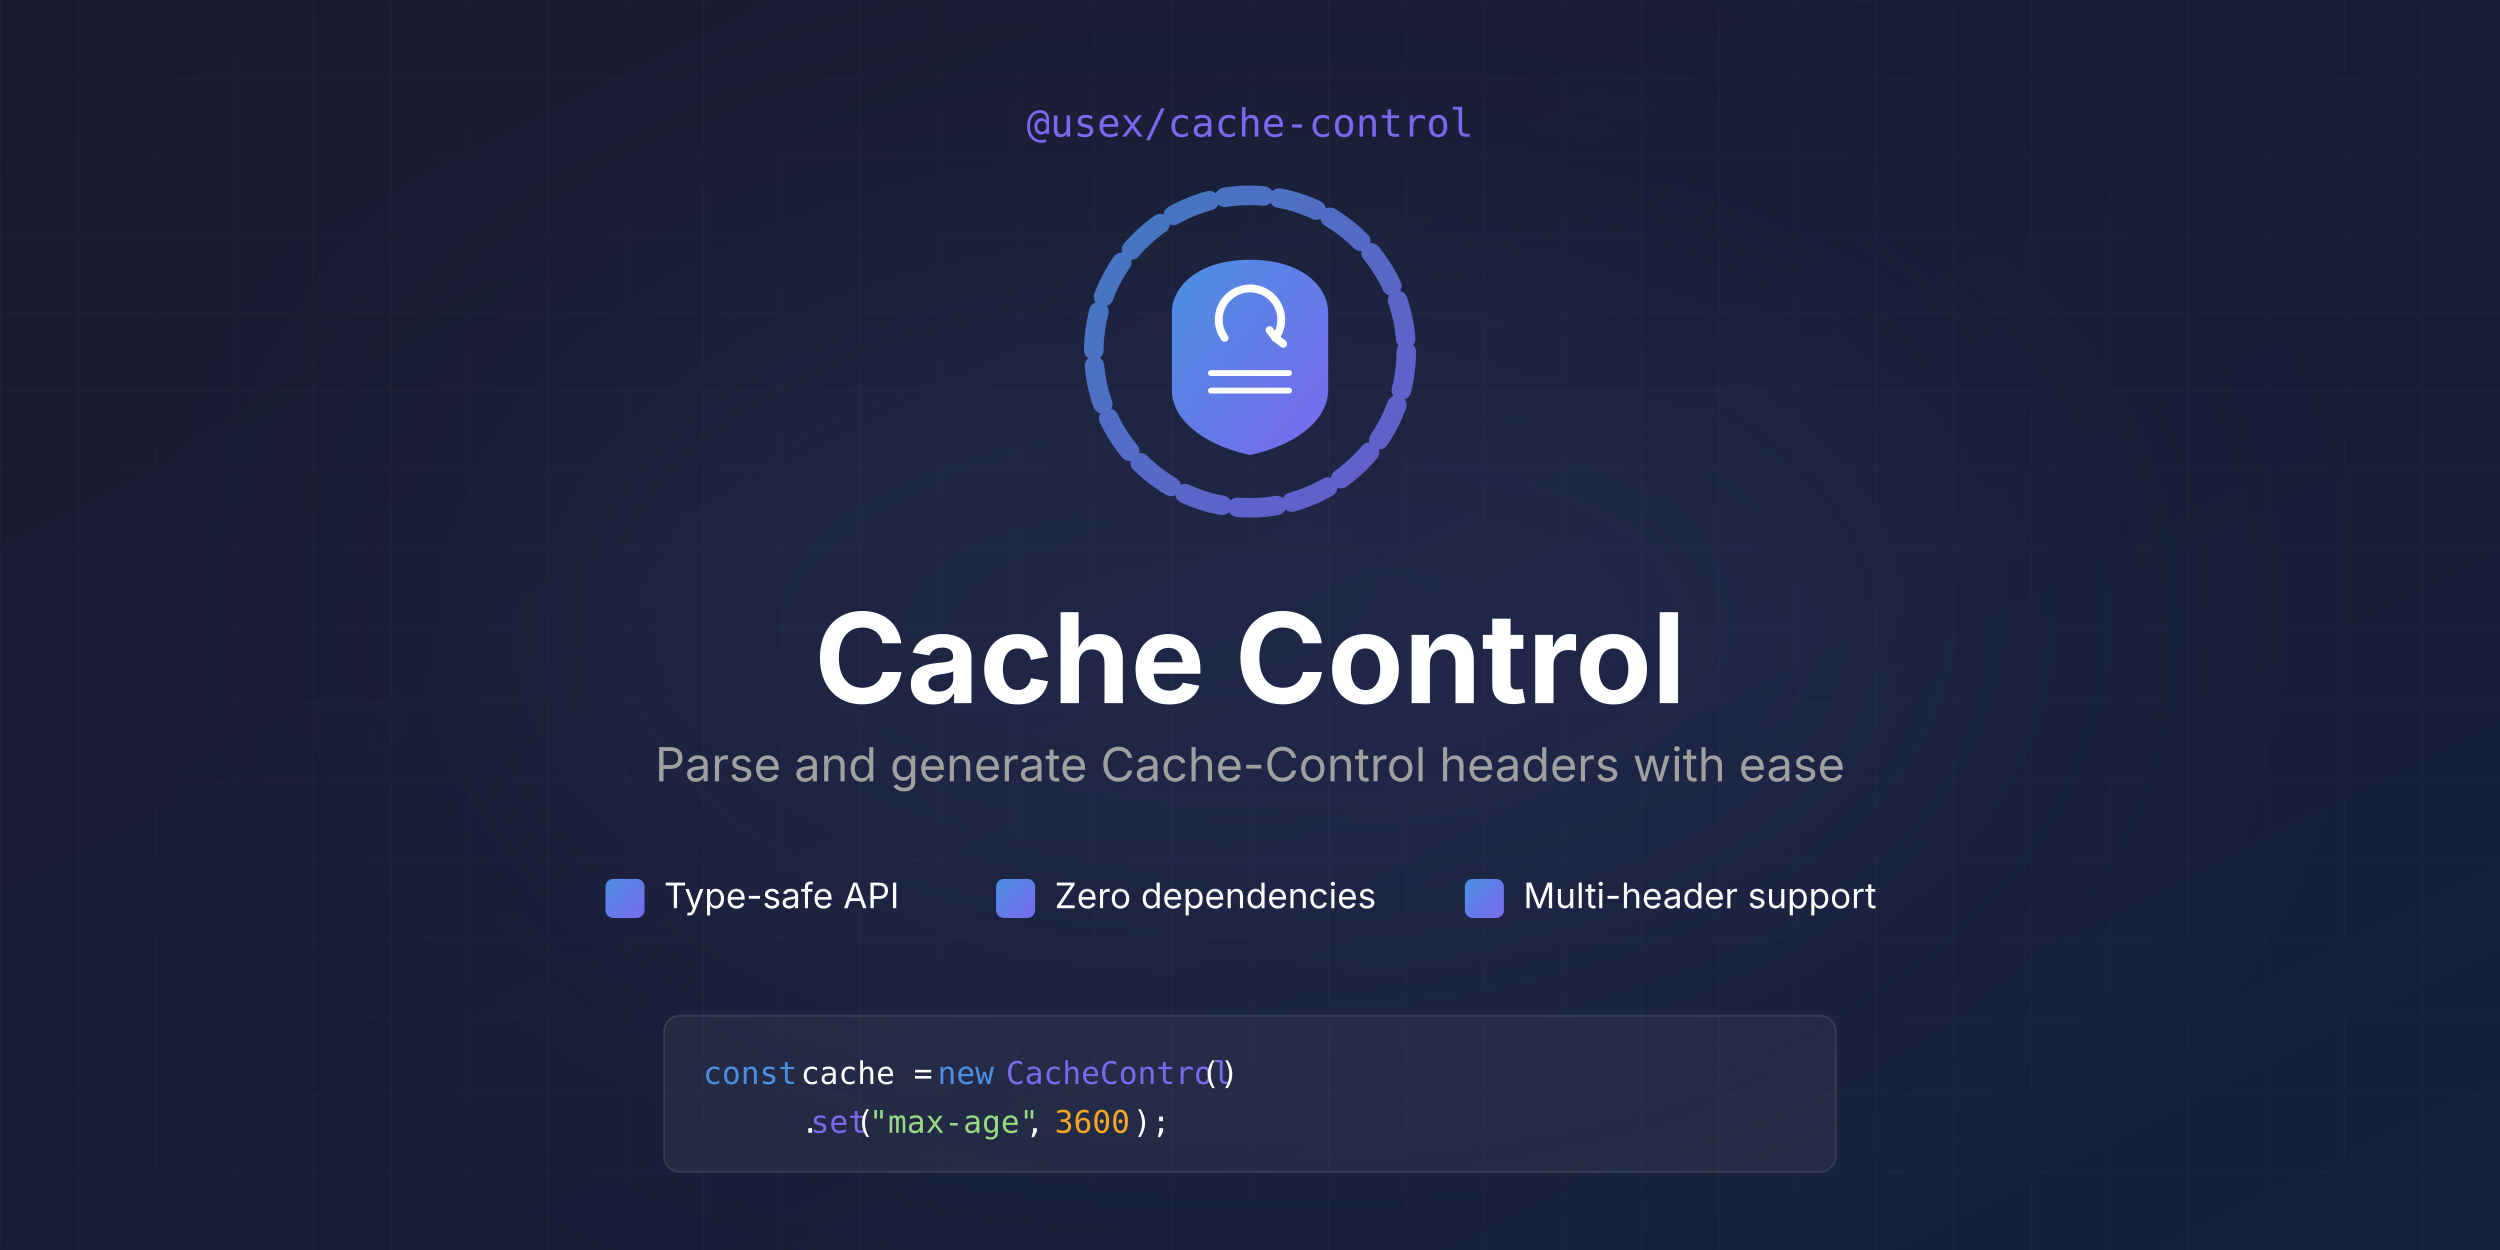
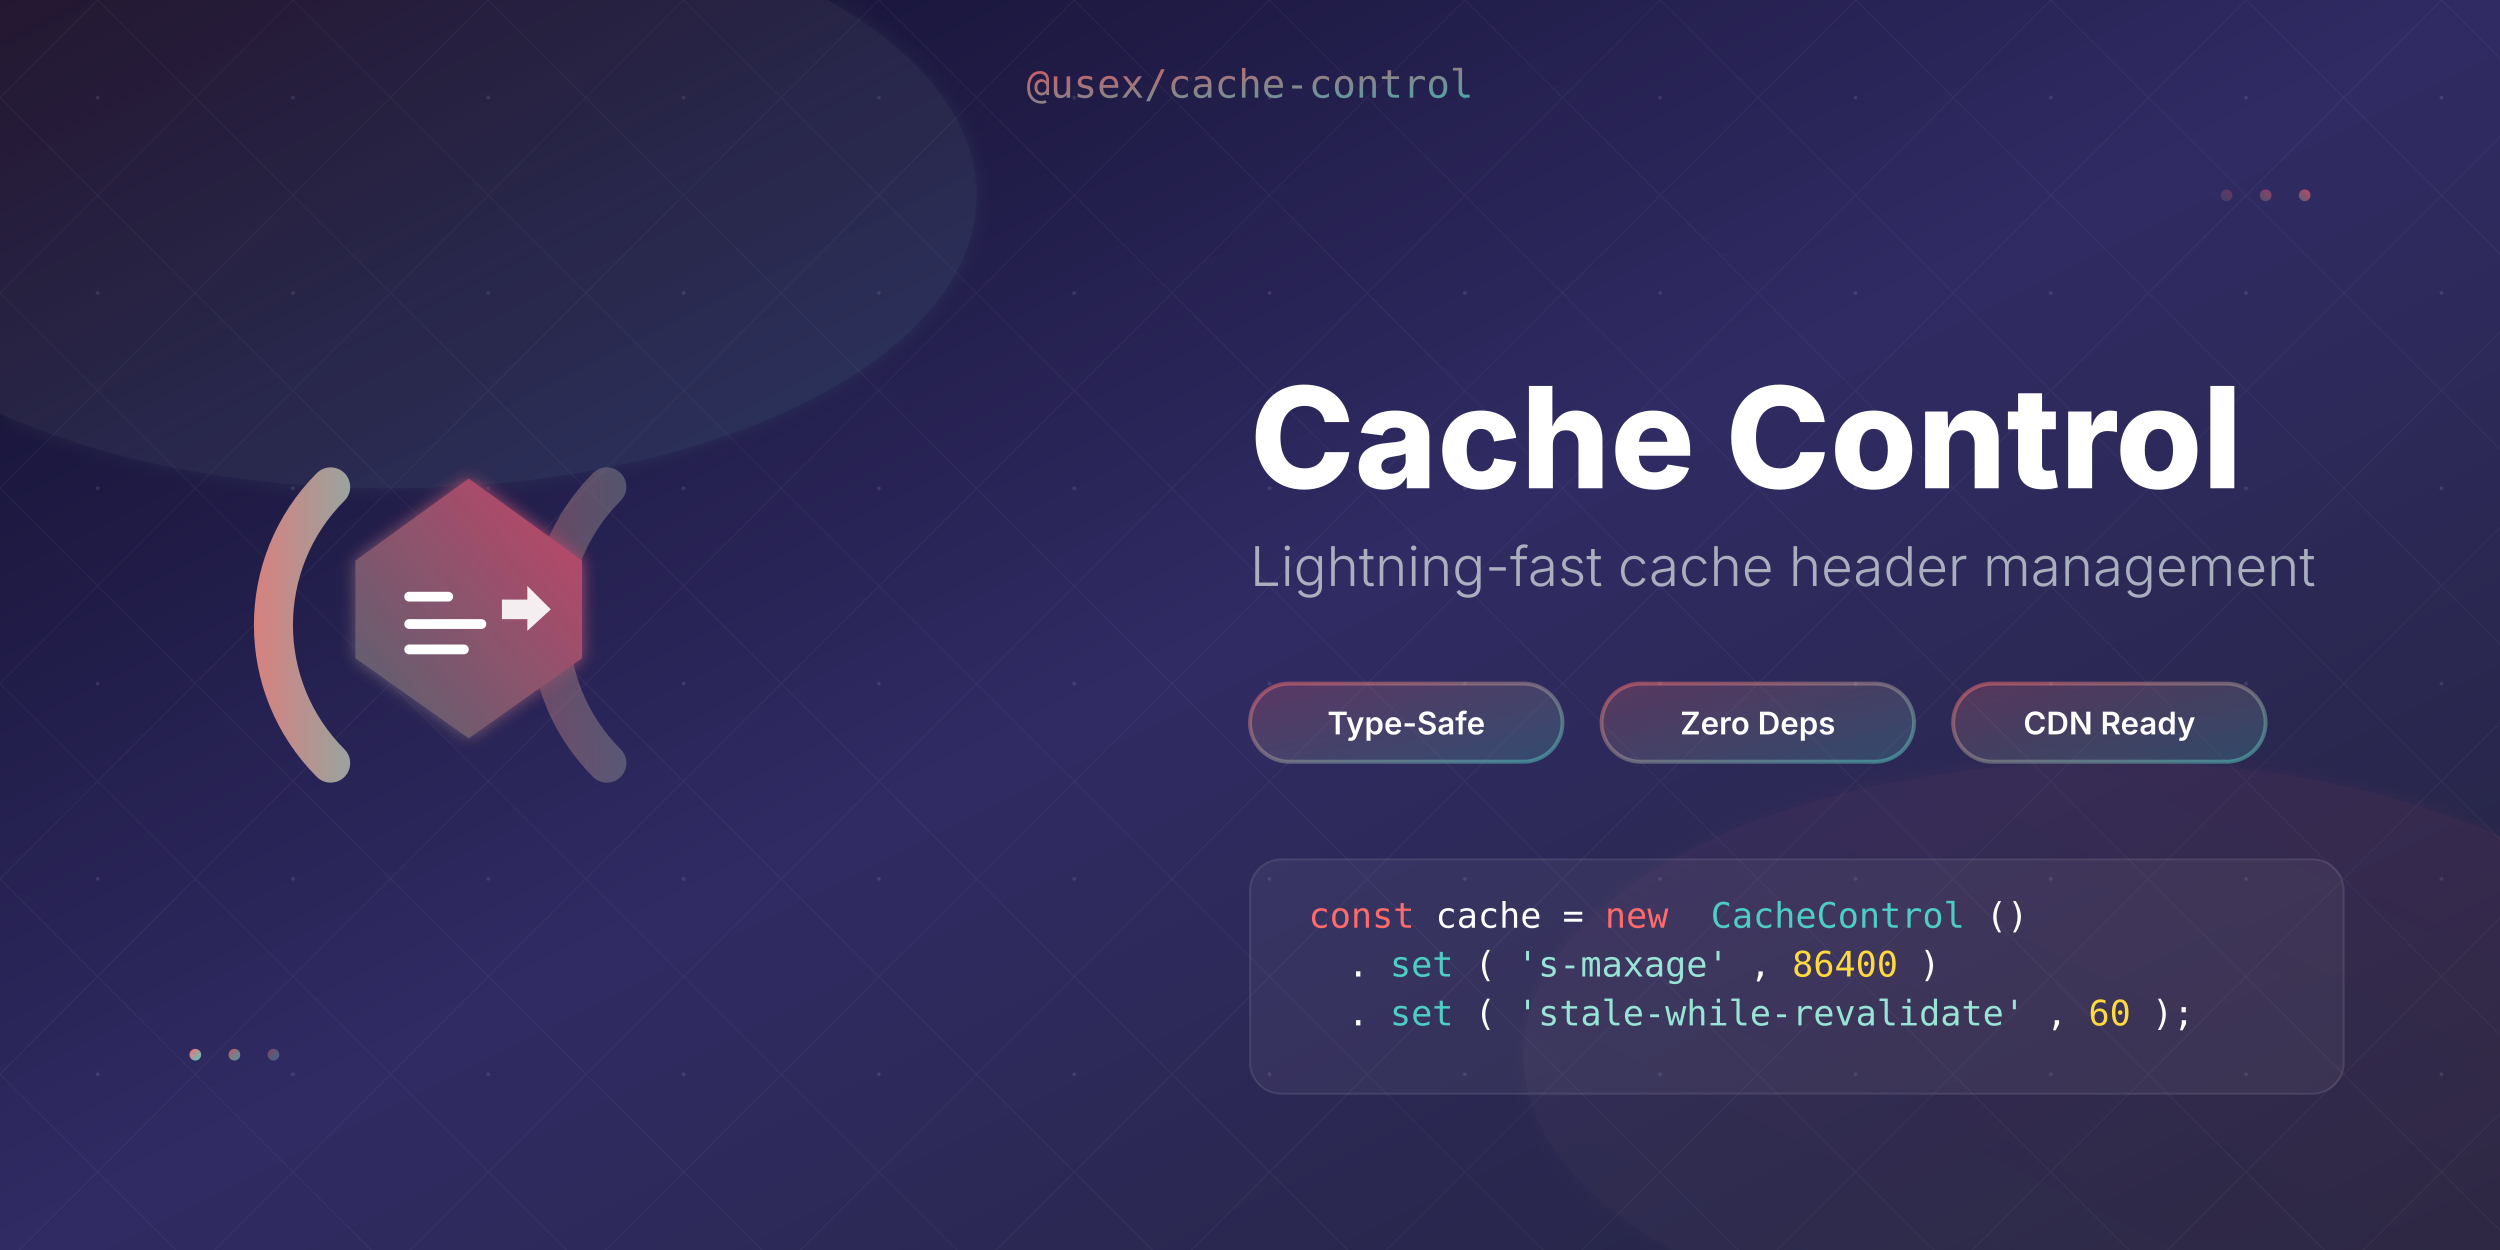
<svg xmlns="http://www.w3.org/2000/svg" width="1280" height="640" viewBox="0 0 1280 640" fill="none">
  <defs>
    <linearGradient id="bgGradient" x1="0%" y1="0%" x2="100%" y2="100%">
-       <stop offset="0%" style="stop-color:#1a1a2e;stop-opacity:1" />
-       <stop offset="100%" style="stop-color:#16213e;stop-opacity:1" />
+       <stop offset="0%" style="stop-color:#0F0C29;stop-opacity:1" />
+       <stop offset="50%" style="stop-color:#302B63;stop-opacity:1" />
+       <stop offset="100%" style="stop-color:#24243E;stop-opacity:1" />
    </linearGradient>
-     <linearGradient id="accentGradient" x1="0%" y1="0%" x2="100%" y2="100%">
-       <stop offset="0%" style="stop-color:#4A90E2;stop-opacity:1" />
-       <stop offset="100%" style="stop-color:#7B68EE;stop-opacity:1" />
+     <linearGradient id="primaryGradient" x1="0%" y1="0%" x2="100%" y2="100%">
+       <stop offset="0%" style="stop-color:#FF6B6B;stop-opacity:1" />
+       <stop offset="100%" style="stop-color:#4ECDC4;stop-opacity:1" />
    </linearGradient>
-     <pattern id="grid" width="40" height="40" patternUnits="userSpaceOnUse">
-       <path d="M 40 0 L 0 0 0 40" fill="none" stroke="#ffffff" stroke-width="0.5" opacity="0.05" />
+     <linearGradient id="accentGradient" x1="0%" y1="100%" x2="100%" y2="0%">
+       <stop offset="0%" style="stop-color:#556270;stop-opacity:1" />
+       <stop offset="100%" style="stop-color:#C44569;stop-opacity:1" />
+     </linearGradient>
+     <pattern id="geometricPattern" x="0" y="0" width="100" height="100" patternUnits="userSpaceOnUse">
+       <circle cx="50" cy="50" r="1" fill="white" opacity="0.1" />
+       <path d="M 0 50 L 50 0 L 100 50 L 50 100 Z" fill="none" stroke="white" stroke-width="0.5" opacity="0.05" />
    </pattern>
+     <filter id="glow">
+       <feGaussianBlur stdDeviation="4" result="coloredBlur" />
+       <feMerge>
+         <feMergeNode in="coloredBlur" />
+         <feMergeNode in="SourceGraphic" />
+       </feMerge>
+     </filter>
  </defs>
  <rect width="1280" height="640" fill="url(#bgGradient)" />
-   <rect width="1280" height="640" fill="url(#grid)" />
-   <ellipse cx="640" cy="320" rx="400" ry="200" fill="url(#accentGradient)" opacity="0.1" filter="blur(100px)" />
-   <g transform="translate(640, 180)">
-     <circle cx="0" cy="0" r="80" fill="none" stroke="url(#accentGradient)" stroke-width="10" stroke-linecap="round" stroke-dasharray="20 8" opacity="0.8" />
-     <path d="M -40 -20 L -40 20 C -40 33 -27 47 0 53 C 27 47 40 33 40 20 L 40 -20 C 40 -33 27 -47 0 -47 C -27 -47 -40 -33 -40 -20 Z" fill="url(#accentGradient)" />
-     <g stroke="white" stroke-width="4" fill="none" stroke-linecap="round" stroke-linejoin="round">
-       <path d="M -13 -7 A 16 16 0 1 1 13 -7" />
-       <path d="M 10 -11 L 13 -7 L 17 -4" fill="white" />
-       <line x1="-20" y1="11" x2="20" y2="11" stroke-width="3" />
-       <line x1="-20" y1="20" x2="20" y2="20" stroke-width="3" />
+   <rect width="1280" height="640" fill="url(#geometricPattern)" />
+   <ellipse cx="200" cy="100" rx="300" ry="150" fill="url(#primaryGradient)" opacity="0.1" filter="url(#glow)" />
+   <ellipse cx="1080" cy="540" rx="300" ry="150" fill="url(#accentGradient)" opacity="0.1" filter="url(#glow)" />
+   <g transform="translate(240, 320)">
+     <g transform="rotate(-45)">
+       <path d="M -100 0 A 100 100 0 0 1 0 -100" fill="none" stroke="url(#primaryGradient)" stroke-width="20" stroke-linecap="round" />
+       <path d="M 0 100 A 100 100 0 0 1 100 0" fill="none" stroke="url(#primaryGradient)" stroke-width="20" stroke-linecap="round" opacity="0.4" />
+     </g>
+     <g filter="url(#glow)">
+       <path d="M -58 -33 L -58 17 L 0 58 L 58 17 L 58 -33 L 0 -75 Z" fill="url(#accentGradient)" />
+       <g fill="white">
+         <rect x="-33" y="-17" width="25" height="5" rx="2.5" />
+         <rect x="-33" y="-3" width="42" height="5" rx="2.5" />
+         <rect x="-33" y="10" width="33" height="5" rx="2.5" />
+         <path d="M 17 -13 L 30 -13 L 30 -20 L 42 -8 L 30 3 L 30 -3 L 17 -3 Z" opacity="0.9" />
+       </g>
    </g>
  </g>
-   <text x="640" y="360" font-family="system-ui, -apple-system, sans-serif" font-size="64" font-weight="bold" text-anchor="middle" fill="white">
-     Cache Control
-   </text>
-   <text x="640" y="400" font-family="system-ui, -apple-system, sans-serif" font-size="24" text-anchor="middle" fill="#a0a0a0">
-     Parse and generate Cache-Control headers with ease
-   </text>
-   <g transform="translate(320, 460)">
-     <rect x="-10" y="-10" width="20" height="20" rx="4" fill="url(#accentGradient)" />
-     <text x="20" y="5" font-family="system-ui, -apple-system, sans-serif" font-size="18" fill="white">Type-safe API</text>
+   <g transform="translate(640, 250)">
+     <text font-family="system-ui, -apple-system, 'Segoe UI', sans-serif" font-size="72" font-weight="800" fill="white">
+       <tspan x="0" y="0">Cache Control</tspan>
+     </text>
+     <text font-family="system-ui, -apple-system, 'Segoe UI', sans-serif" font-size="28" font-weight="300" fill="#B8BEC8" opacity="0.9">
+       <tspan x="0" y="50">Lightning-fast cache header management</tspan>
+     </text>
+     <g transform="translate(0, 100)">
+       <g transform="translate(0, 0)">
+         <rect x="0" y="0" width="160" height="40" rx="20" fill="url(#primaryGradient)" opacity="0.2" />
+         <rect x="0" y="0" width="160" height="40" rx="20" fill="none" stroke="url(#primaryGradient)" stroke-width="2" opacity="0.5" />
+         <text x="80" y="26" font-family="system-ui, -apple-system, sans-serif" font-size="16" font-weight="600" text-anchor="middle" fill="white">Type-Safe</text>
+       </g>
+       <g transform="translate(180, 0)">
+         <rect x="0" y="0" width="160" height="40" rx="20" fill="url(#primaryGradient)" opacity="0.2" />
+         <rect x="0" y="0" width="160" height="40" rx="20" fill="none" stroke="url(#primaryGradient)" stroke-width="2" opacity="0.5" />
+         <text x="80" y="26" font-family="system-ui, -apple-system, sans-serif" font-size="16" font-weight="600" text-anchor="middle" fill="white">Zero Deps</text>
+       </g>
+       <g transform="translate(360, 0)">
+         <rect x="0" y="0" width="160" height="40" rx="20" fill="url(#primaryGradient)" opacity="0.2" />
+         <rect x="0" y="0" width="160" height="40" rx="20" fill="none" stroke="url(#primaryGradient)" stroke-width="2" opacity="0.5" />
+         <text x="80" y="26" font-family="system-ui, -apple-system, sans-serif" font-size="16" font-weight="600" text-anchor="middle" fill="white">CDN Ready</text>
+       </g>
+     </g>
  </g>
-   <g transform="translate(520, 460)">
-     <rect x="-10" y="-10" width="20" height="20" rx="4" fill="url(#accentGradient)" />
-     <text x="20" y="5" font-family="system-ui, -apple-system, sans-serif" font-size="18" fill="white">Zero dependencies</text>
+   <g transform="translate(640, 440)">
+     <rect x="0" y="0" width="560" height="120" rx="16" fill="rgba(255,255,255,0.05)" stroke="rgba(255,255,255,0.1)" stroke-width="1" />
+     <g font-family="'SF Mono', Monaco, monospace" font-size="18" fill="white">
+       <text x="30" y="35">
+         <tspan fill="#FF6B6B">const</tspan>
+         <tspan fill="white"> cache </tspan>
+         <tspan fill="white">=</tspan>
+         <tspan fill="#FF6B6B"> new</tspan>
+         <tspan fill="white"> </tspan>
+         <tspan fill="#4ECDC4">CacheControl</tspan>
+         <tspan fill="white">()</tspan>
+       </text>
+       <text x="50" y="60">
+         <tspan fill="white">.</tspan>
+         <tspan fill="#4ECDC4">set</tspan>
+         <tspan fill="white">(</tspan>
+         <tspan fill="#98E4D6">'s-maxage'</tspan>
+         <tspan fill="white">, </tspan>
+         <tspan fill="#FFD93D">86400</tspan>
+         <tspan fill="white">)</tspan>
+       </text>
+       <text x="50" y="85">
+         <tspan fill="white">.</tspan>
+         <tspan fill="#4ECDC4">set</tspan>
+         <tspan fill="white">(</tspan>
+         <tspan fill="#98E4D6">'stale-while-revalidate'</tspan>
+         <tspan fill="white">, </tspan>
+         <tspan fill="#FFD93D">60</tspan>
+         <tspan fill="white">);</tspan>
+       </text>
+     </g>
  </g>
-   <g transform="translate(760, 460)">
-     <rect x="-10" y="-10" width="20" height="20" rx="4" fill="url(#accentGradient)" />
-     <text x="20" y="5" font-family="system-ui, -apple-system, sans-serif" font-size="18" fill="white">Multi-header support</text>
-   </g>
-   <rect x="340" y="520" width="600" height="80" rx="8" fill="rgba(255,255,255,0.05)" stroke="rgba(255,255,255,0.1)" stroke-width="1" />
-   <text x="360" y="555" font-family="monospace" font-size="16" fill="#4A90E2">const</text>
-   <text x="410" y="555" font-family="monospace" font-size="16" fill="white">cache =</text>
-   <text x="480" y="555" font-family="monospace" font-size="16" fill="#4A90E2">new</text>
-   <text x="515" y="555" font-family="monospace" font-size="16" fill="#7B68EE">CacheControl</text>
-   <text x="615" y="555" font-family="monospace" font-size="16" fill="white">()</text>
-   <text x="410" y="580" font-family="monospace" font-size="16" fill="white">.</text>
-   <text x="415" y="580" font-family="monospace" font-size="16" fill="#7B68EE">set</text>
-   <text x="438" y="580" font-family="monospace" font-size="16" fill="white">(</text>
-   <text x="445" y="580" font-family="monospace" font-size="16" fill="#98D982">"max-age"</text>
-   <text x="525" y="580" font-family="monospace" font-size="16" fill="white">,</text>
-   <text x="540" y="580" font-family="monospace" font-size="16" fill="#F5A623">3600</text>
-   <text x="580" y="580" font-family="monospace" font-size="16" fill="white">);</text>
-   <text x="640" y="70" font-family="monospace" font-size="20" text-anchor="middle" fill="#7B68EE">@usex/cache-control</text>
+   <text x="640" y="50" font-family="'SF Mono', Monaco, monospace" font-size="20" text-anchor="middle" fill="url(#primaryGradient)" opacity="0.8">@usex/cache-control</text>
+   <circle cx="100" cy="540" r="3" fill="url(#primaryGradient)" />
+   <circle cx="120" cy="540" r="3" fill="url(#primaryGradient)" opacity="0.7" />
+   <circle cx="140" cy="540" r="3" fill="url(#primaryGradient)" opacity="0.4" />
+   <circle cx="1180" cy="100" r="3" fill="url(#accentGradient)" />
+   <circle cx="1160" cy="100" r="3" fill="url(#accentGradient)" opacity="0.7" />
+   <circle cx="1140" cy="100" r="3" fill="url(#accentGradient)" opacity="0.4" />
</svg>
